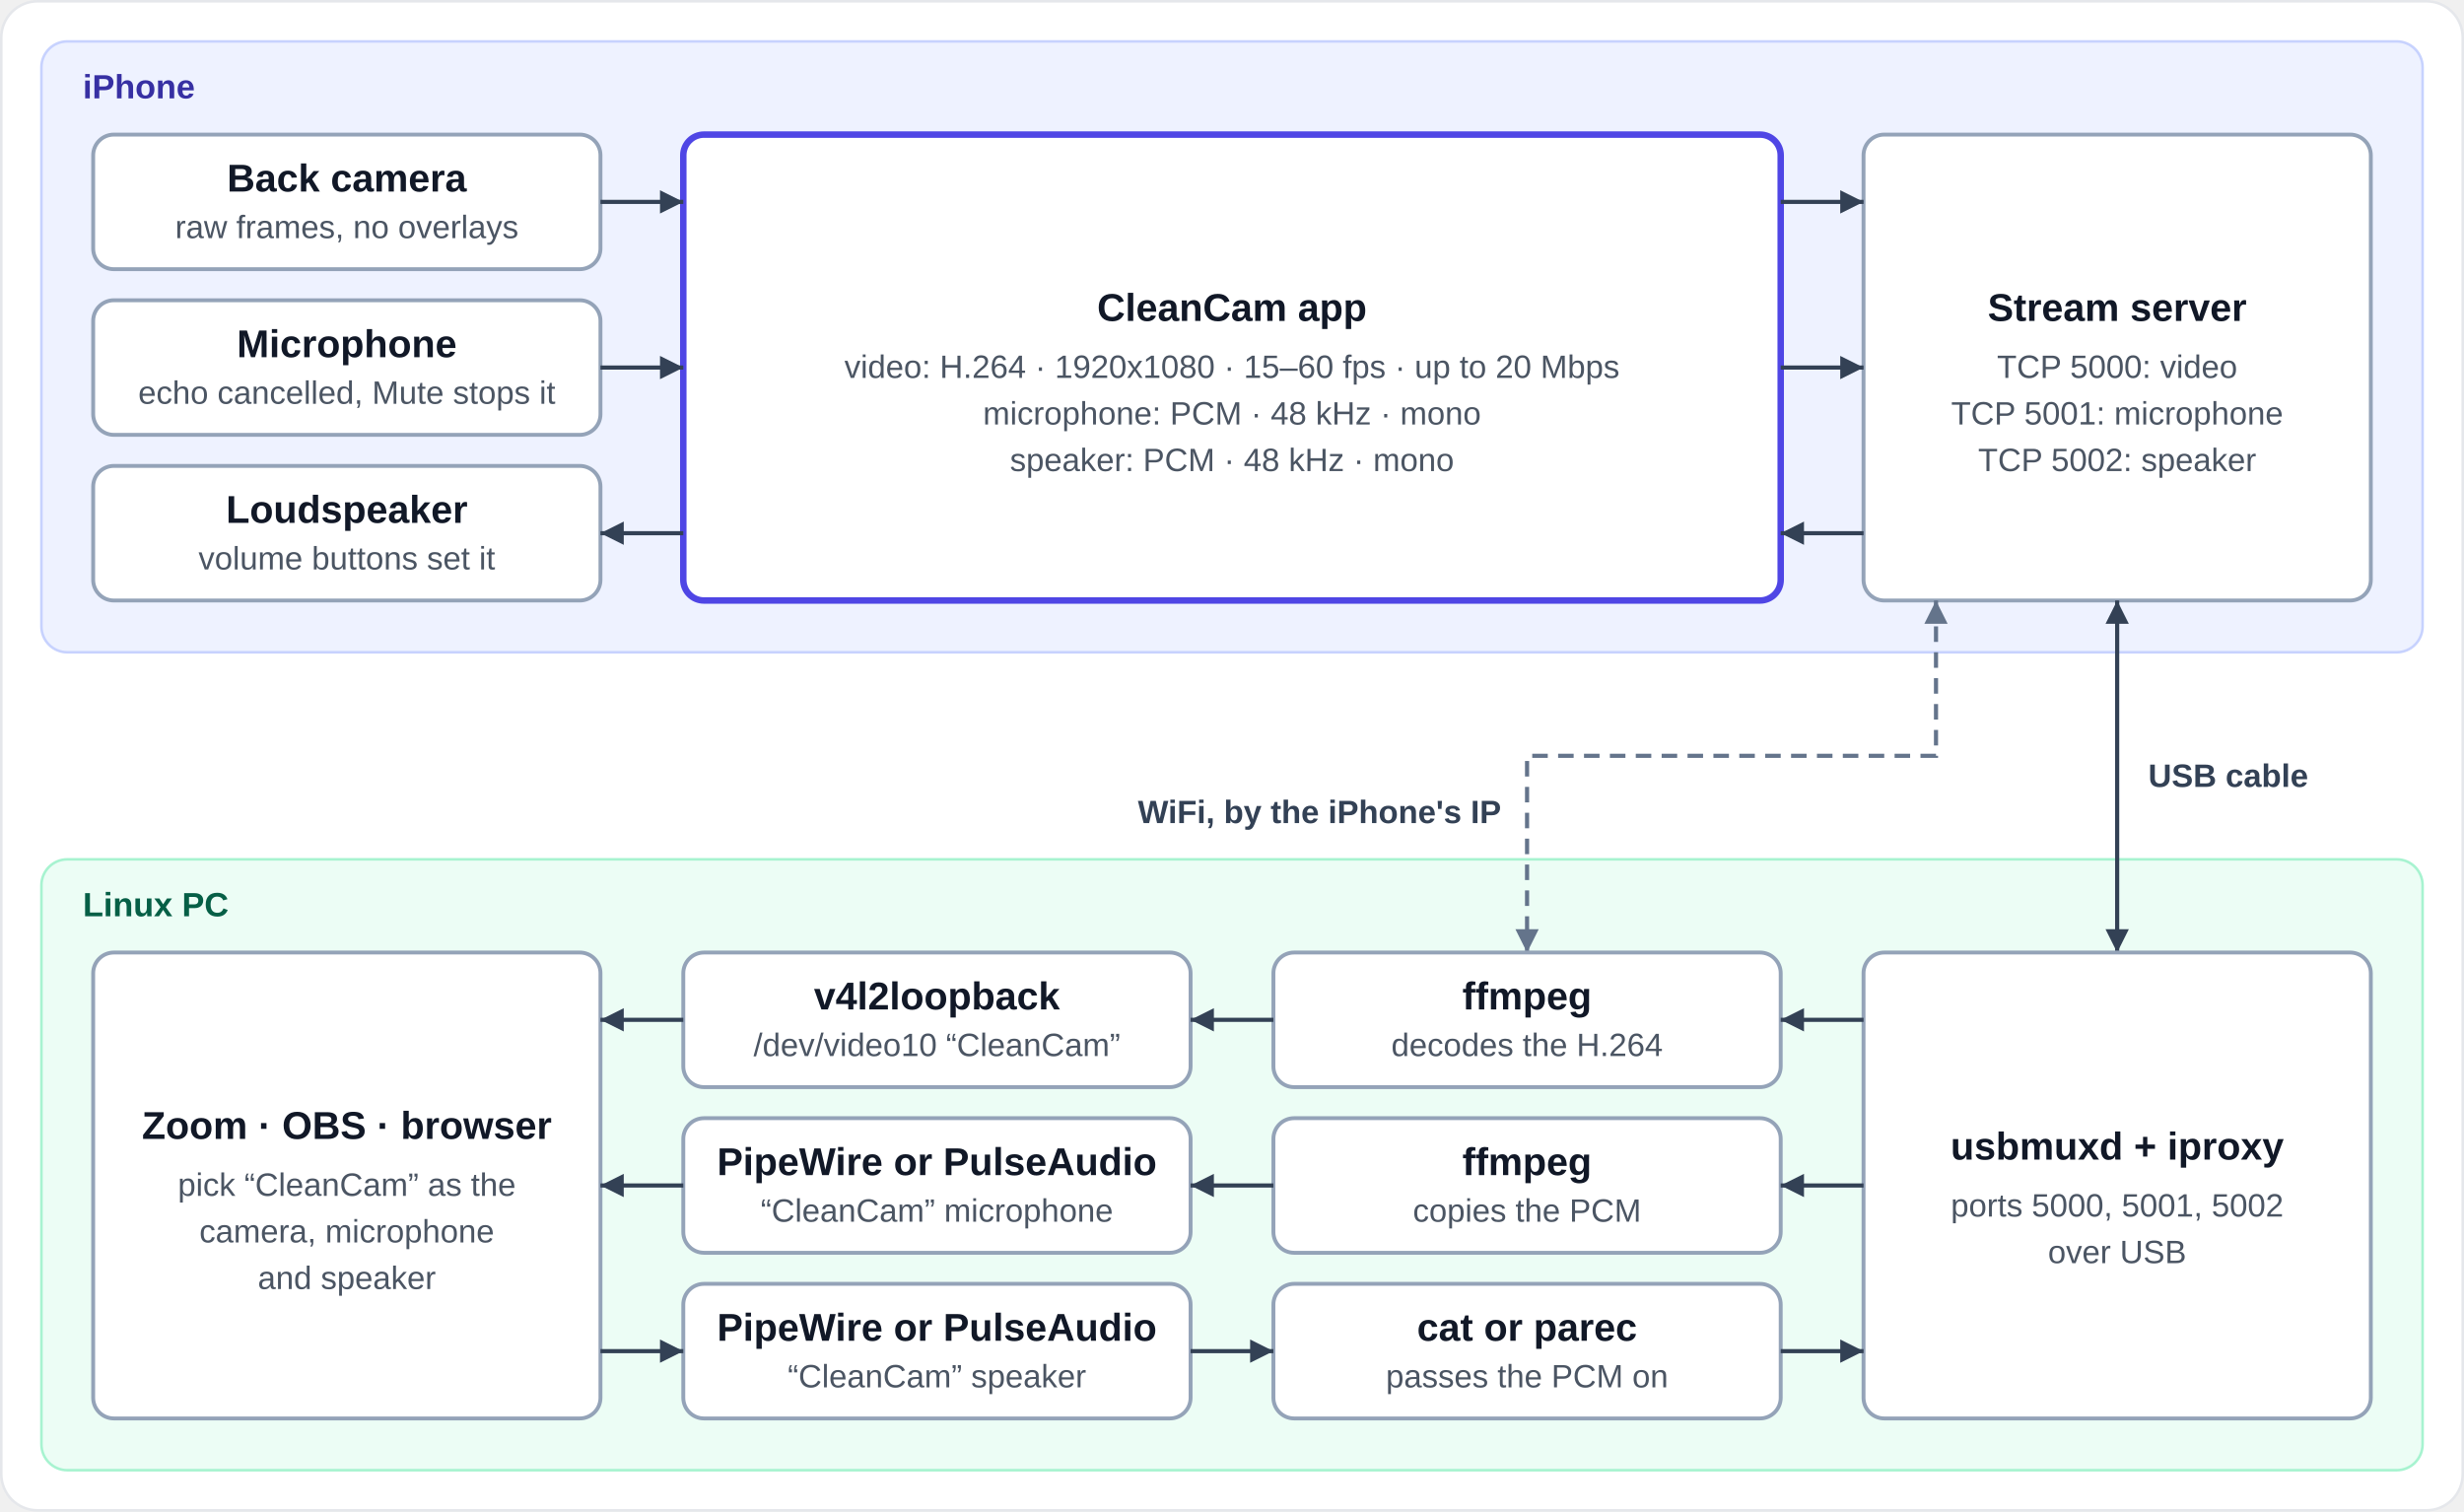
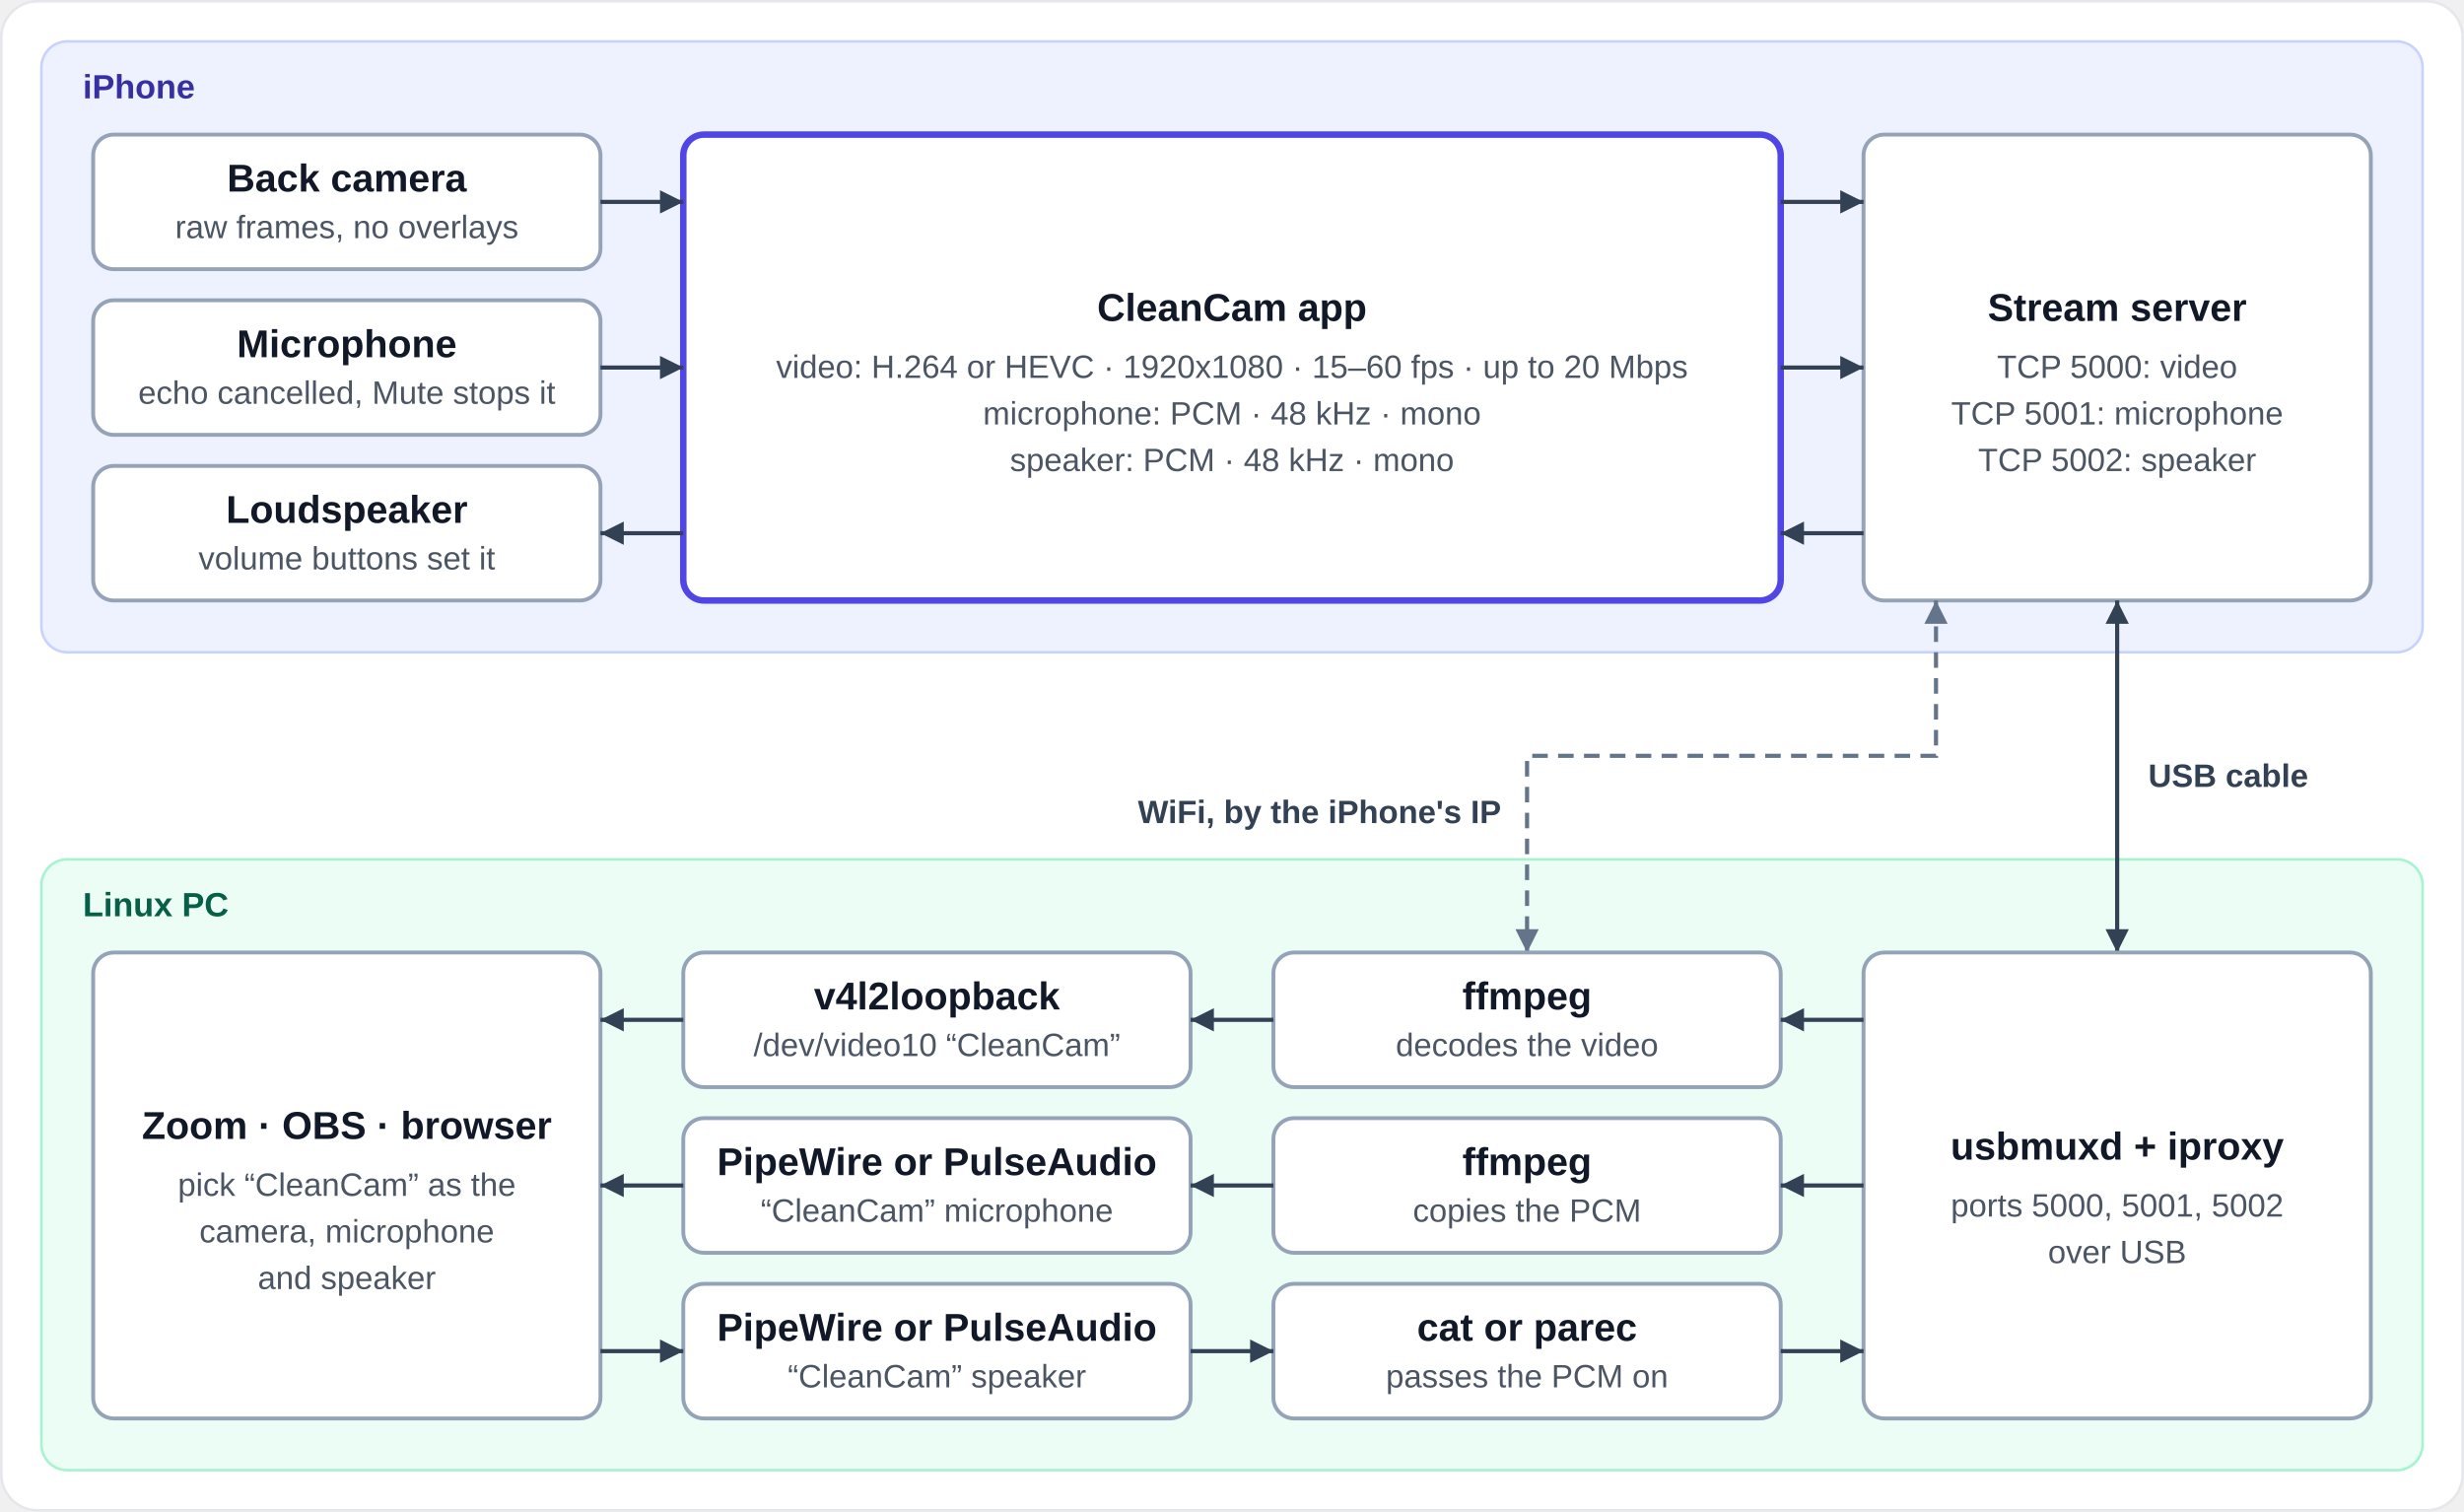
<svg xmlns="http://www.w3.org/2000/svg" width="952" height="584" viewBox="0 0 952 584">
  <style>
    text { font-family: 'Liberation Sans', Arial, Helvetica, sans-serif; }
    .bg { fill: #ffffff; stroke: #e5e7eb; }
    .lane-phone { fill: #eef2ff; stroke: #c7d2fe; }
    .lane-pc { fill: #ecfdf5; stroke: #a7f3d0; }
    .lane-label { font-size: 13px; font-weight: 700; }
    .phone { fill: #3730a3; }
    .pc { fill: #065f46; }
    .box { fill: #ffffff; stroke: #94a3b8; stroke-width: 1.5; }
    .key { stroke: #4f46e5; stroke-width: 2.5; }
    .title { font-size: 15px; font-weight: 700; fill: #111827; }
    .sub { font-size: 12.5px; fill: #4b5563; }
    .edge { fill: none; stroke: #334155; stroke-width: 1.6; }
    .alt { fill: none; stroke: #64748b; stroke-width: 1.6; stroke-dasharray: 6 4; }
    .label { font-size: 12.5px; font-weight: 700; fill: #334155; }
  </style>
  <defs>
    <marker id="arrow" viewBox="0 0 10 10" refX="10" refY="5" markerWidth="9" markerHeight="9" markerUnits="userSpaceOnUse" orient="auto">
      <path d="M0,0 L10,5 L0,10 z" fill="#334155" />
    </marker>
    <marker id="arrow-back" viewBox="0 0 10 10" refX="0" refY="5" markerWidth="9" markerHeight="9" markerUnits="userSpaceOnUse" orient="auto">
      <path d="M10,0 L0,5 L10,10 z" fill="#334155" />
    </marker>
    <marker id="arrow-alt" viewBox="0 0 10 10" refX="10" refY="5" markerWidth="9" markerHeight="9" markerUnits="userSpaceOnUse" orient="auto">
      <path d="M0,0 L10,5 L0,10 z" fill="#64748b" />
    </marker>
    <marker id="arrow-alt-back" viewBox="0 0 10 10" refX="0" refY="5" markerWidth="9" markerHeight="9" markerUnits="userSpaceOnUse" orient="auto">
      <path d="M10,0 L0,5 L10,10 z" fill="#64748b" />
    </marker>
  </defs>
  <rect class="bg" x="0.5" y="0.5" width="951" height="583" rx="14" />
  <rect class="lane-phone" x="16" y="16" width="920" height="236" rx="10" />
  <text class="lane-label phone" x="32" y="38">iPhone</text>
  <rect class="lane-pc" x="16" y="332" width="920" height="236" rx="10" />
  <text class="lane-label pc" x="32" y="354">Linux PC</text>
  <rect class="box" x="36" y="52" width="196" height="52" rx="8" />
  <text class="title" x="134" y="74" text-anchor="middle">Back camera</text>
  <text class="sub" x="134" y="92" text-anchor="middle">raw frames, no overlays</text>
  <rect class="box" x="36" y="116" width="196" height="52" rx="8" />
  <text class="title" x="134" y="138" text-anchor="middle">Microphone</text>
  <text class="sub" x="134" y="156" text-anchor="middle">echo cancelled, Mute stops it</text>
  <rect class="box" x="36" y="180" width="196" height="52" rx="8" />
  <text class="title" x="134" y="202" text-anchor="middle">Loudspeaker</text>
  <text class="sub" x="134" y="220" text-anchor="middle">volume buttons set it</text>
  <rect class="box key" x="264" y="52" width="424" height="180" rx="8" />
  <text class="title" x="476" y="124" text-anchor="middle">CleanCam app</text>
-   <text class="sub" x="476" y="146" text-anchor="middle">video: H.264 · 1920x1080 · 15–60 fps · up to 20 Mbps</text>
+   <text class="sub" x="476" y="146" text-anchor="middle">video: H.264 or HEVC · 1920x1080 · 15–60 fps · up to 20 Mbps</text>
  <text class="sub" x="476" y="164" text-anchor="middle">microphone: PCM · 48 kHz · mono</text>
  <text class="sub" x="476" y="182" text-anchor="middle">speaker: PCM · 48 kHz · mono</text>
  <rect class="box" x="720" y="52" width="196" height="180" rx="8" />
  <text class="title" x="818" y="124" text-anchor="middle">Stream server</text>
  <text class="sub" x="818" y="146" text-anchor="middle">TCP 5000: video</text>
  <text class="sub" x="818" y="164" text-anchor="middle">TCP 5001: microphone</text>
  <text class="sub" x="818" y="182" text-anchor="middle">TCP 5002: speaker</text>
  <path class="edge" d="M232,78 H264" marker-end="url(#arrow)" />
  <path class="edge" d="M232,142 H264" marker-end="url(#arrow)" />
  <path class="edge" d="M264,206 H232" marker-end="url(#arrow)" />
  <path class="edge" d="M688,78 H720" marker-end="url(#arrow)" />
  <path class="edge" d="M688,142 H720" marker-end="url(#arrow)" />
  <path class="edge" d="M720,206 H688" marker-end="url(#arrow)" />
  <path class="edge" d="M818,232 V368" marker-start="url(#arrow-back)" marker-end="url(#arrow)" />
  <text class="label" x="830" y="304">USB cable</text>
  <path class="alt" d="M748,232 V292 H590 V368" marker-start="url(#arrow-alt-back)" marker-end="url(#arrow-alt)" />
  <text class="label" x="580" y="318" text-anchor="end">WiFi, by the iPhone's IP</text>
  <rect class="box" x="720" y="368" width="196" height="180" rx="8" />
  <text class="title" x="818" y="448" text-anchor="middle">usbmuxd + iproxy</text>
  <text class="sub" x="818" y="470" text-anchor="middle">ports 5000, 5001, 5002</text>
  <text class="sub" x="818" y="488" text-anchor="middle">over USB</text>
  <rect class="box" x="492" y="368" width="196" height="52" rx="8" />
  <text class="title" x="590" y="390" text-anchor="middle">ffmpeg</text>
-   <text class="sub" x="590" y="408" text-anchor="middle">decodes the H.264</text>
+   <text class="sub" x="590" y="408" text-anchor="middle">decodes the video</text>
  <rect class="box" x="492" y="432" width="196" height="52" rx="8" />
  <text class="title" x="590" y="454" text-anchor="middle">ffmpeg</text>
  <text class="sub" x="590" y="472" text-anchor="middle">copies the PCM</text>
  <rect class="box" x="492" y="496" width="196" height="52" rx="8" />
  <text class="title" x="590" y="518" text-anchor="middle">cat or parec</text>
  <text class="sub" x="590" y="536" text-anchor="middle">passes the PCM on</text>
  <rect class="box" x="264" y="368" width="196" height="52" rx="8" />
  <text class="title" x="362" y="390" text-anchor="middle">v4l2loopback</text>
  <text class="sub" x="362" y="408" text-anchor="middle">/dev/video10 “CleanCam”</text>
  <rect class="box" x="264" y="432" width="196" height="52" rx="8" />
  <text class="title" x="362" y="454" text-anchor="middle">PipeWire or PulseAudio</text>
  <text class="sub" x="362" y="472" text-anchor="middle">“CleanCam” microphone</text>
  <rect class="box" x="264" y="496" width="196" height="52" rx="8" />
  <text class="title" x="362" y="518" text-anchor="middle">PipeWire or PulseAudio</text>
  <text class="sub" x="362" y="536" text-anchor="middle">“CleanCam” speaker</text>
  <rect class="box" x="36" y="368" width="196" height="180" rx="8" />
  <text class="title" x="134" y="440" text-anchor="middle">Zoom · OBS · browser</text>
  <text class="sub" x="134" y="462" text-anchor="middle">pick “CleanCam” as the</text>
  <text class="sub" x="134" y="480" text-anchor="middle">camera, microphone</text>
  <text class="sub" x="134" y="498" text-anchor="middle">and speaker</text>
  <path class="edge" d="M720,394 H688" marker-end="url(#arrow)" />
  <path class="edge" d="M720,458 H688" marker-end="url(#arrow)" />
  <path class="edge" d="M688,522 H720" marker-end="url(#arrow)" />
  <path class="edge" d="M492,394 H460" marker-end="url(#arrow)" />
  <path class="edge" d="M492,458 H460" marker-end="url(#arrow)" />
  <path class="edge" d="M460,522 H492" marker-end="url(#arrow)" />
  <path class="edge" d="M264,394 H232" marker-end="url(#arrow)" />
  <path class="edge" d="M264,458 H232" marker-end="url(#arrow)" />
  <path class="edge" d="M232,522 H264" marker-end="url(#arrow)" />
</svg>
